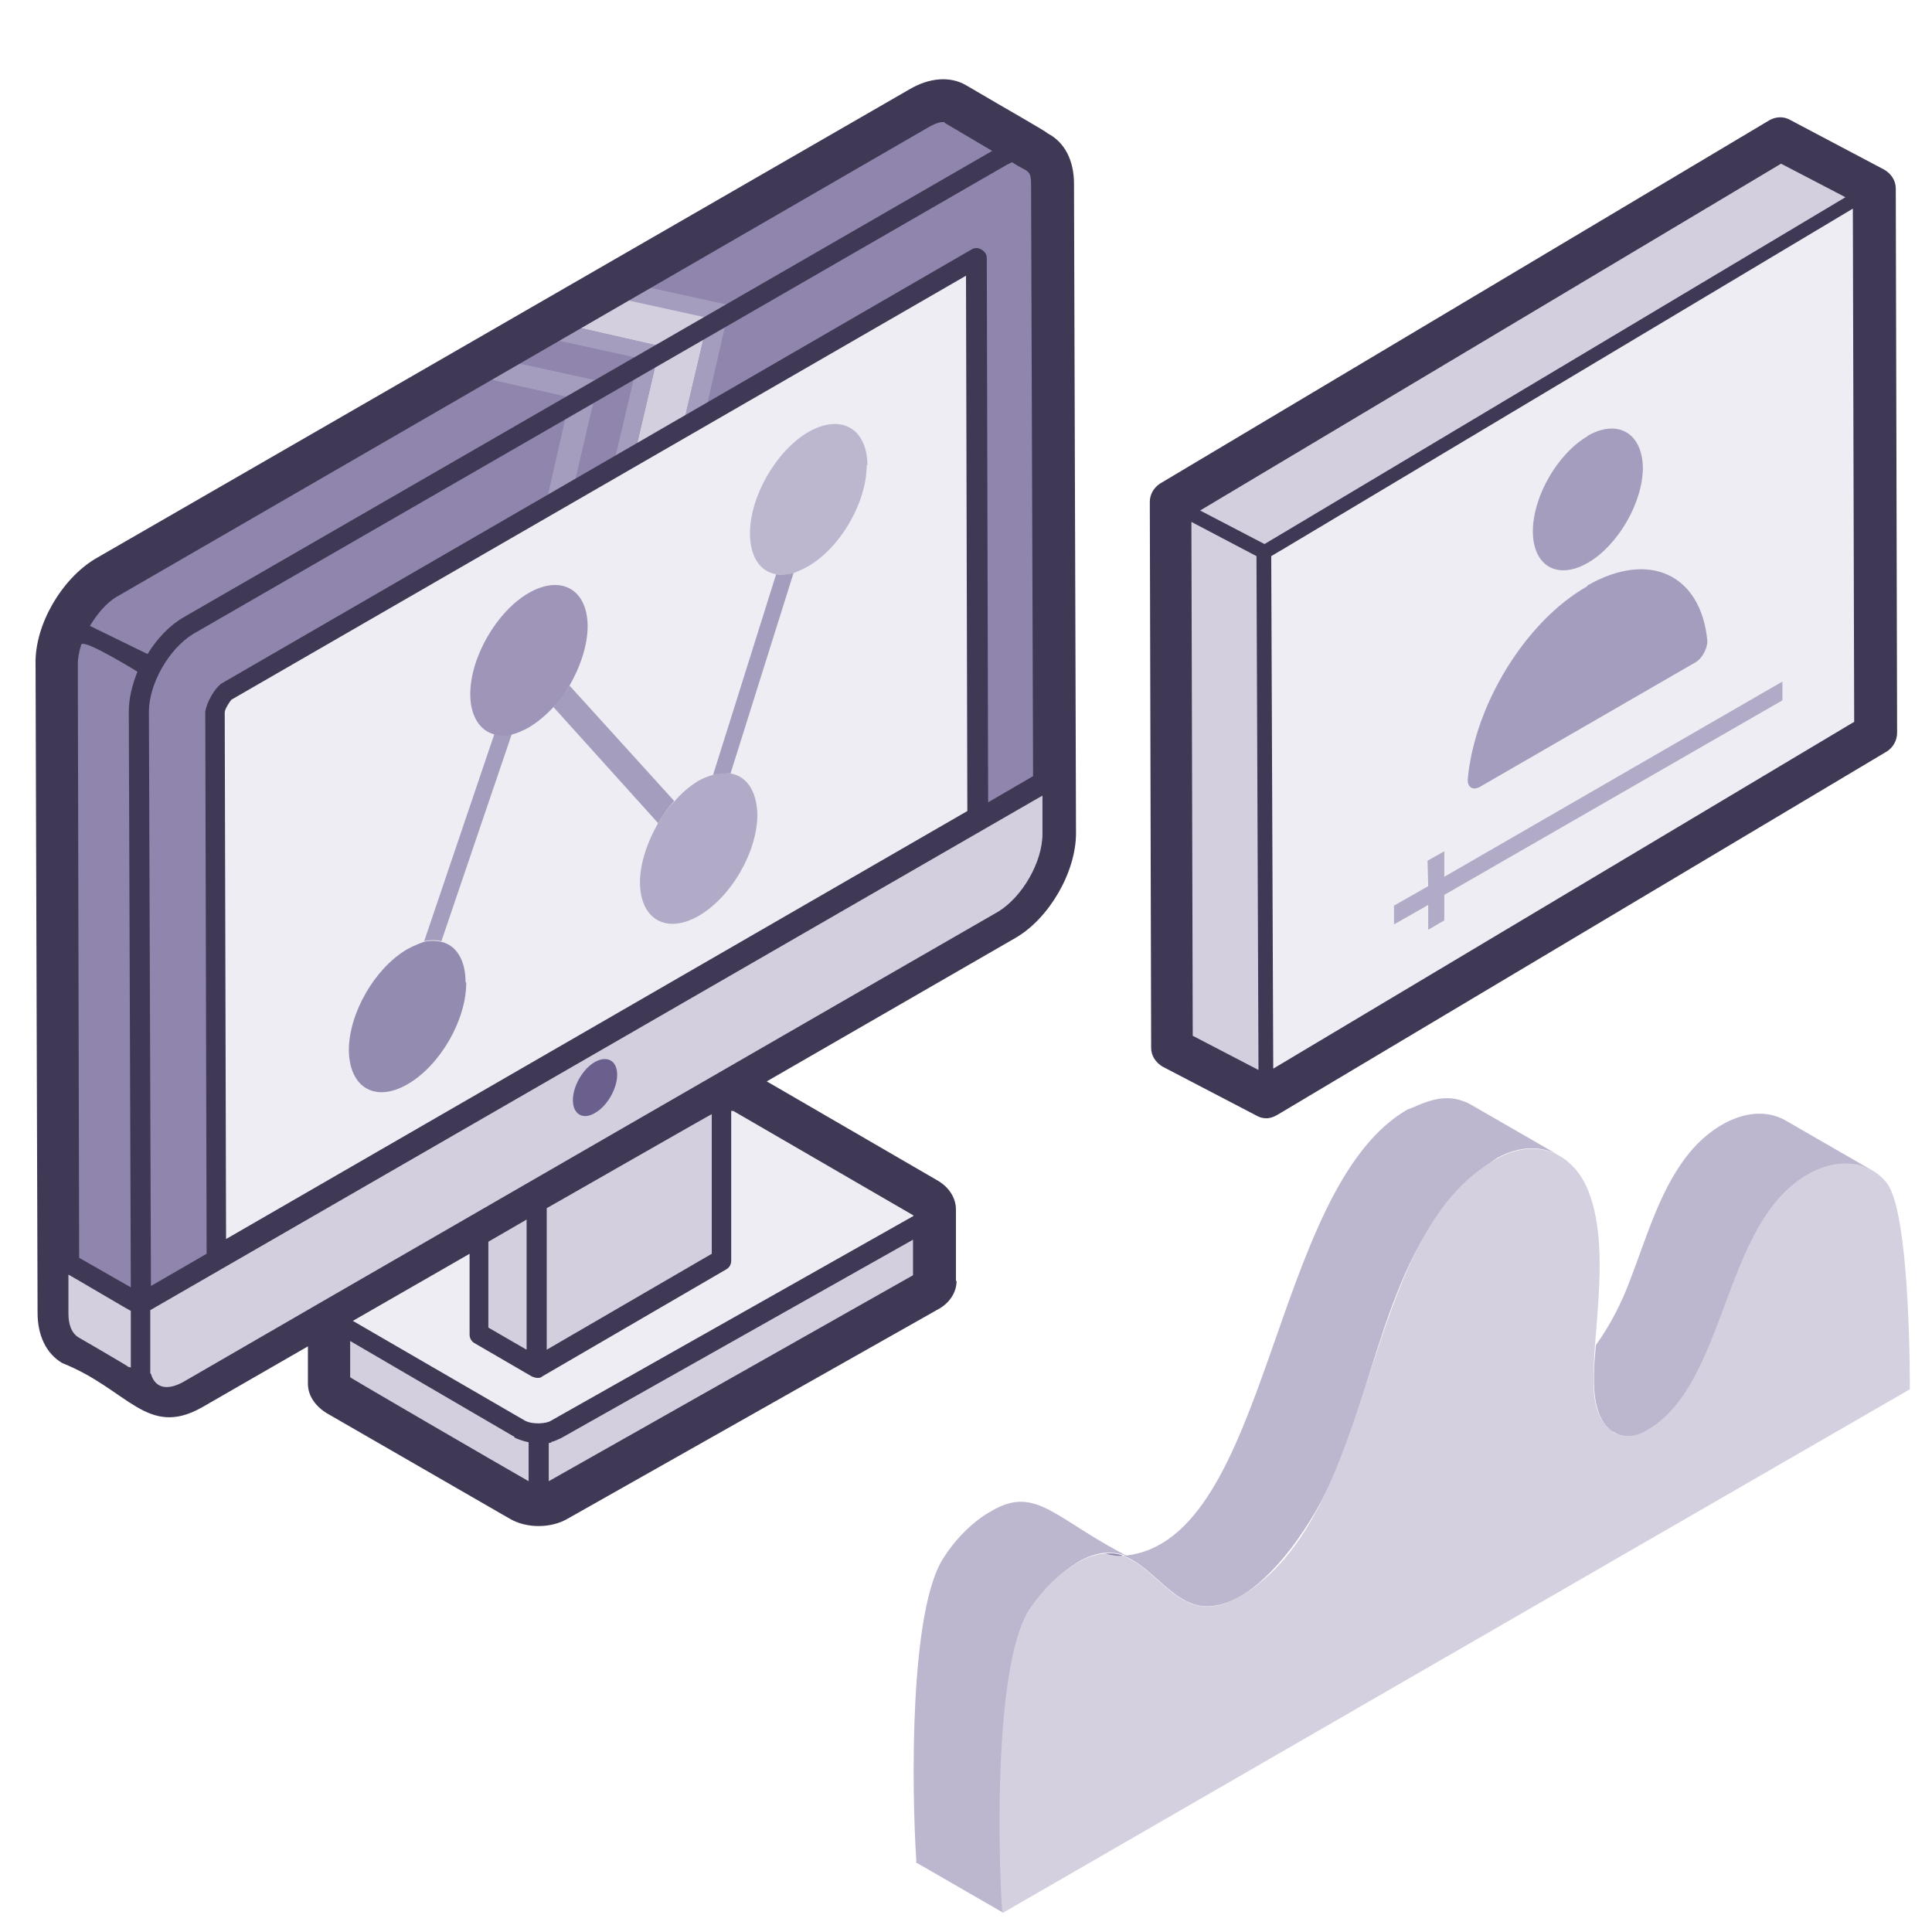
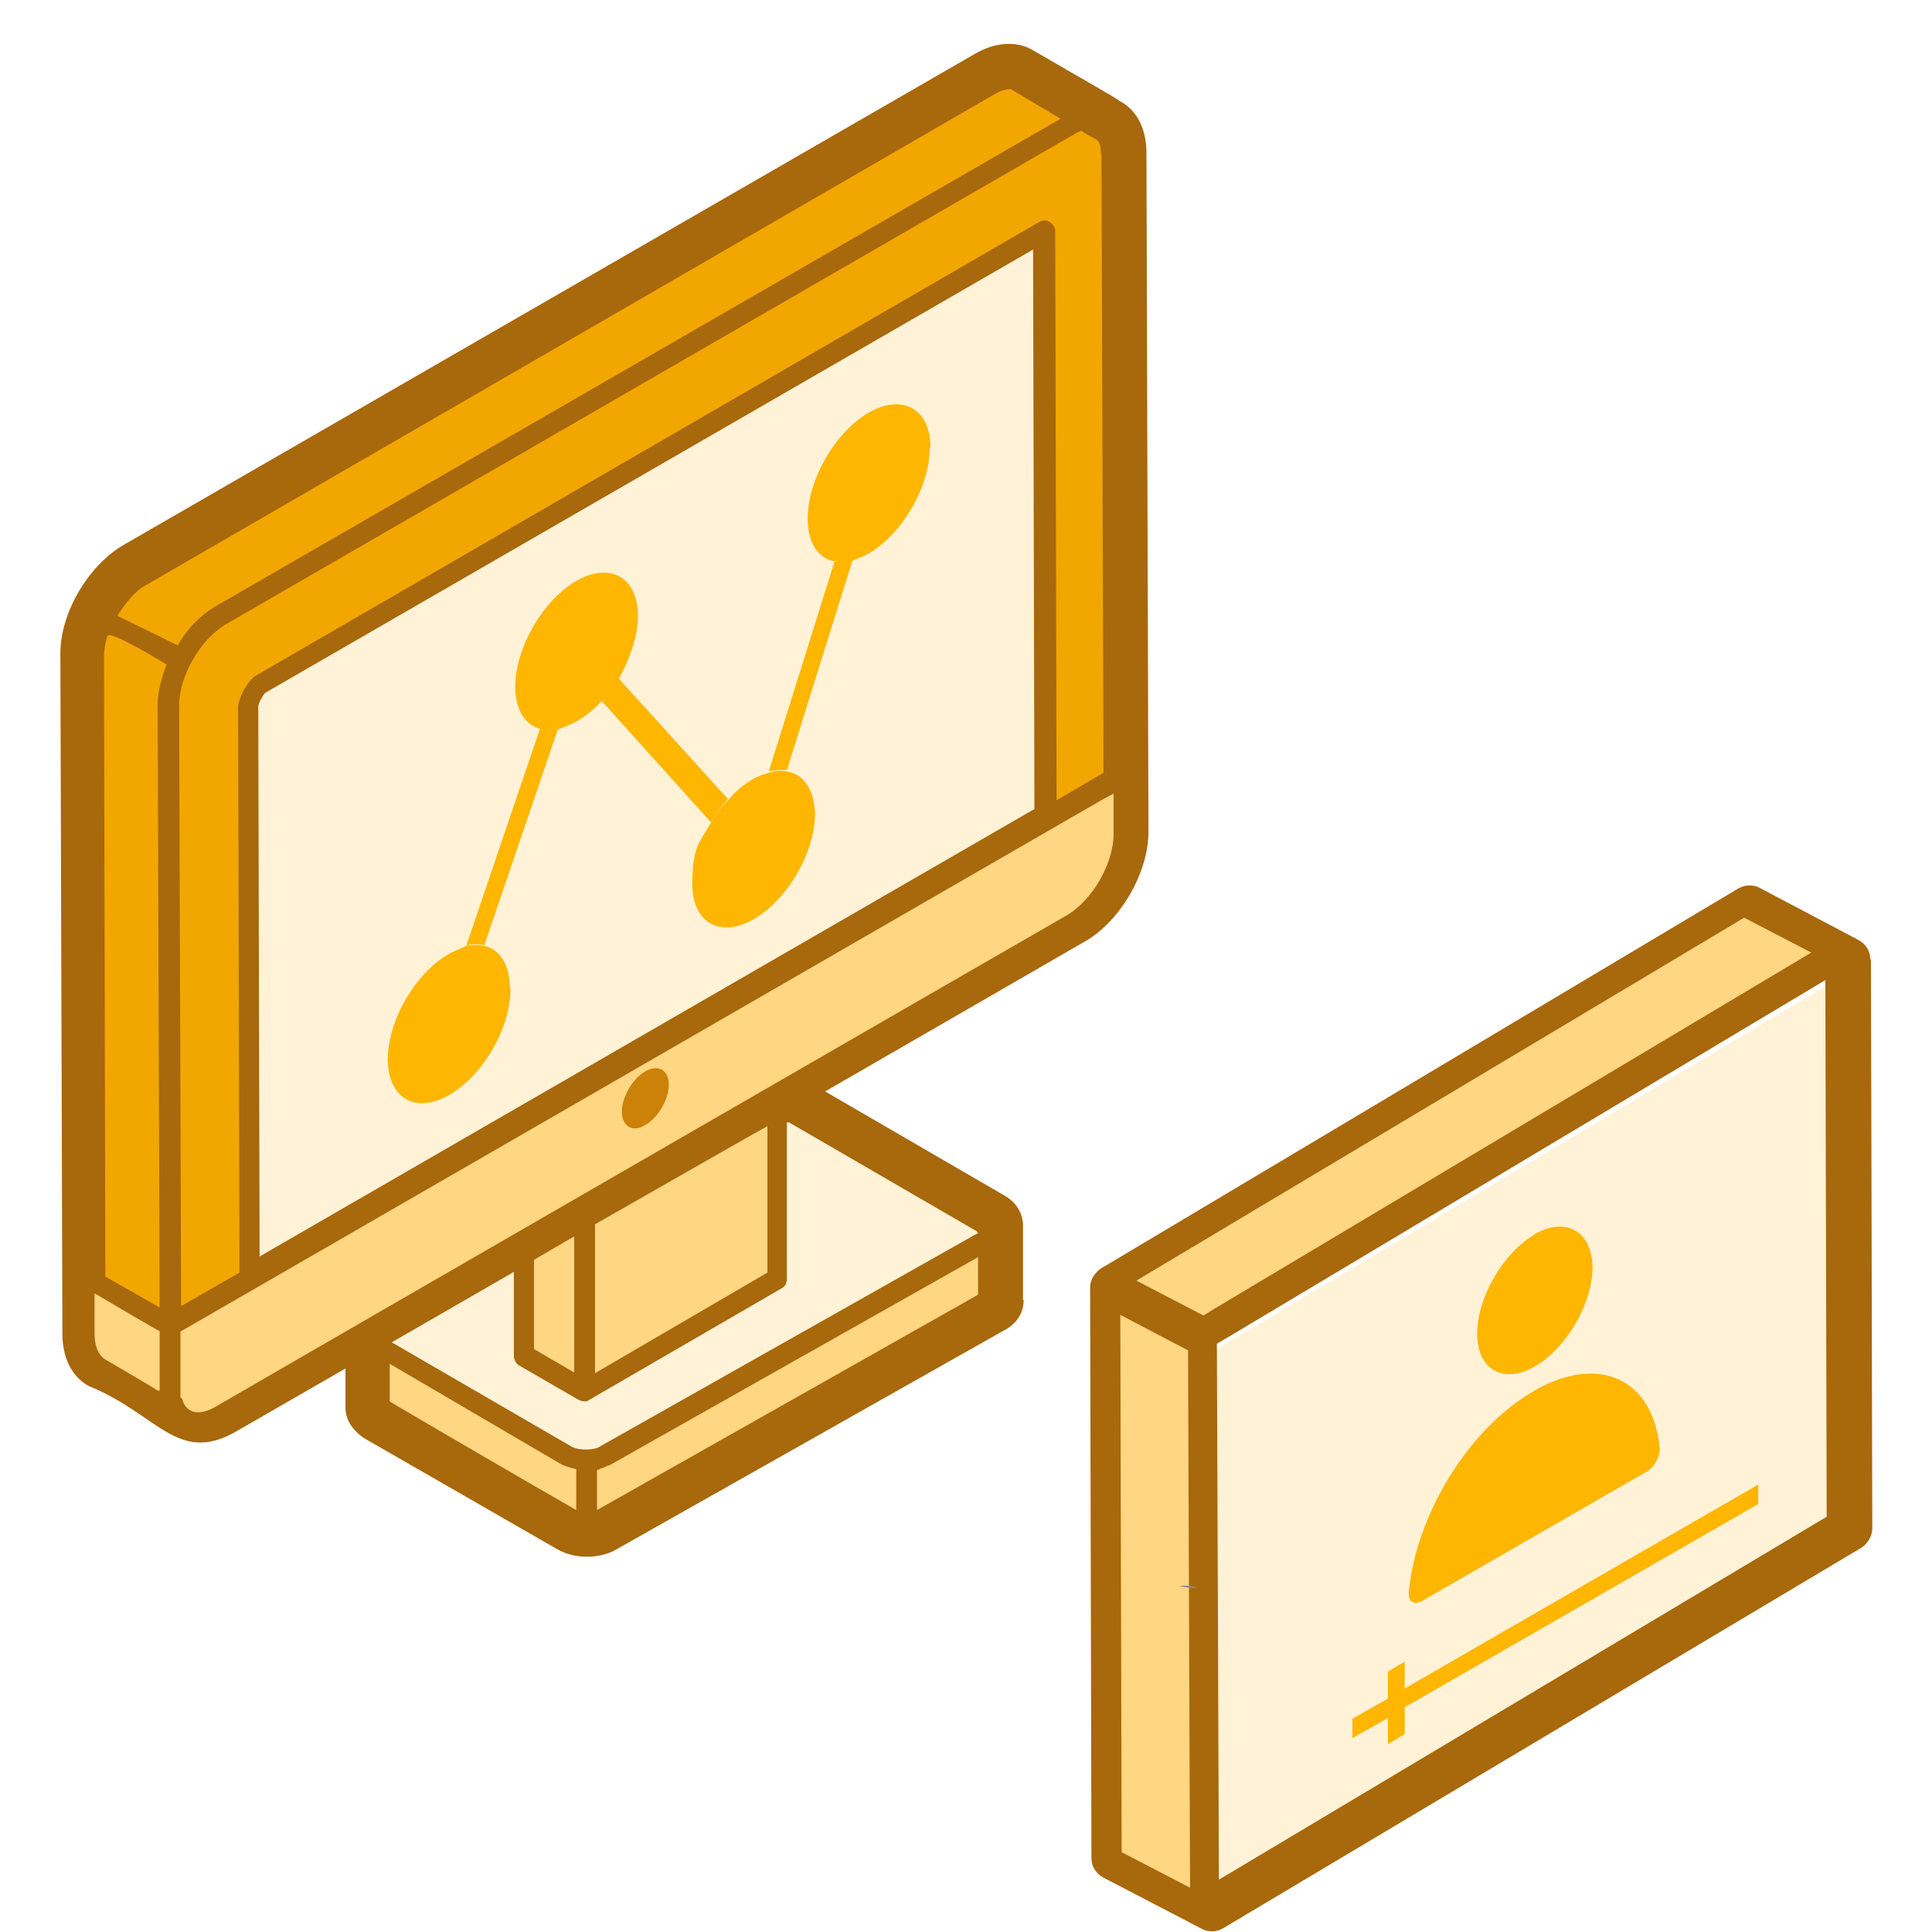
<svg xmlns="http://www.w3.org/2000/svg" viewBox="0 0 288 288">
-   <path d="m139.3 191c0 .5-.4 1.1-1.1 1.6l-55.3 31.2c-1.5.9-3.9.9-5.4 0l-27.4-15.9c-.7-.4-1.1-1-1.1-1.6v-10.7c0 .6.3 1.1 1.1 1.6l27.3 15.9c1.5.9 3.9.9 5.4 0l55.3-31.2c.8-.4 1.1-1 1.1-1.6v10.7z" fill="#d3cfdf" />
-   <path d="m50.2 194c-1.5.9-1.5 2.3 0 3.1l27.4 15.9c1.5.9 3.9.9 5.4 0l55.3-31.2c1.5-.9 1.5-2.3 0-3.1l-27.4-15.9c-1.5-.9-3.9-.9-5.4 0z" fill="#eeedf3" />
-   <g fill="#d3cfdf">
-     <path d="m107.6 162.9-.1 24.9-27.6 16 .1-24.9z" />
-     <path d="m80 178.9-.1 24.9-8.6-5 .1-24.8z" />
-     <path d="m107.6 162.9-27.6 16-8.6-4.9 27.5-16z" />
+   <path d="m149.1 193.9c0 .5-.4 1.2-1.2 1.7l-57.8 32.6c-1.6.9-4.1.9-5.6 0l-28.7-16.6c-.7-.4-1.2-1-1.2-1.7v-11.2c0 .6.3 1.2 1.2 1.7l28.5 16.6c1.6.9 4.1.9 5.6 0l57.8-32.6c.8-.4 1.2-1 1.2-1.7v11.2h.1z" fill="#ffd682" />
+   <path d="m56 197.1c-1.6.9-1.6 2.4 0 3.2l28.7 16.6c1.6.9 4.1.9 5.6 0l57.8-32.6c1.6-.9 1.6-2.4 0-3.2l-28.7-16.6c-1.6-.9-4.1-.9-5.6 0z" fill="#fff2d7" />
+   <g fill="#ffd682">
+     <path d="m116 164.5v26c-.1 0-29 16.7-29 16.7v-26c.1 0 29-16.7 29-16.7z" />
+     <path d="m87.1 181.3v26c-.1 0-9.1-5.2-9.1-5.2v-25.9c.1 0 9.1 5.1 9.1 5.1z" />
+     <path d="m116 164.5-28.9 16.7-9-5.1 28.8-16.7z" />
  </g>
-   <path d="m157.2 124.2c0 4.7-3.3 10.5-7.4 12.8l-121.4 70.1c-2.1 1.2-3.9 1.3-5.3.5l-2.2-1.3-10.1-5.8c-1.4-.8-2.2-2.5-2.2-4.8v-8.4s-.3-88.4-.3-88.4c0-4.7 3.3-10.4 7.4-12.8l121.4-70c2-1.2 3.9-1.3 5.3-.5l12.1 7.1h.1c1.4.7 2.2 2.4 2.2 4.8l.2 88.4v8.4z" fill="#8f85ad" />
-   <path d="m108.8 45.5-3.2 1.9-12.3-2.7 3.2-1.9z" fill="#a59dbe" />
-   <path d="m105.6 47.4-7.2 4.2-12.3-2.8 7.2-4.1z" fill="#d3cfdf" />
-   <path d="m98.4 51.6-3.2 1.8-12.3-2.7 3.2-1.9z" fill="#a59dbe" />
-   <path d="m89.3 56.8-4.1 2.5-12.4-2.8 4.2-2.4z" fill="#a59dbe" />
-   <path d="m105.6 47.4-3.7 15.7-7.2 4.2 3.7-15.8z" fill="#d3cfdf" />
-   <path d="m98.4 51.5-3.7 15.8-3.2 1.8 3.7-15.7z" fill="#a59dbe" />
-   <path d="m89.2 56.8-3.7 15.8-4.1 2.4 3.6-15.8z" fill="#a59dbe" />
-   <path d="m108.8 45.5-3.6 15.7-3.3 1.9 3.7-15.7z" fill="#a59dbe" />
-   <path d="m145.7 121.8-113.5 65.5-.2-81.3c0-.8 1.1-2.5 1.8-3l111.7-64.5.2 83.2z" fill="#eeedf3" />
-   <path d="m156.8 115.8v8.4c0 4.7-3.3 10.4-7.4 12.8l-121.3 70.1c-4.1 2.4-7.5.5-7.5-4.2v-8.4s136.2-78.6 136.2-78.6z" fill="#d3cfdf" />
-   <path d="m20.9 194.4v11.9l-10.1-5.8c-1.4-.8-2.2-2.5-2.2-4.8v-8.4s12.3 7.1 12.3 7.1z" fill="#d3cfdf" />
-   <path d="m92 160.2c0 2.1-1.5 4.7-3.3 5.7-1.8 1.1-3.3.2-3.3-1.9s1.5-4.7 3.3-5.7 3.3-.2 3.3 1.9z" fill="#6b5f8e" />
-   <path d="m188.7 163.7-14-7.3-.2-81.5 14 7.4z" fill="#d3cfdf" />
-   <path d="m188.5 82.3-14-7.4 90.9-54.2 14 7.4z" fill="#d3cfdf" />
-   <path d="m279.4 28.1.2 81.4-90.9 54.2-.2-81.4z" fill="#eeedf3" />
-   <path d="m236.6 65c4.5-2.6 8.2-.5 8.3 4.7 0 5.2-3.7 11.6-8.2 14.2s-8.2.5-8.2-4.7 3.7-11.6 8.2-14.2zm0 22.3c9.2-5.3 16.9-1.7 17.9 8.1.1 1.1-.7 2.7-1.7 3.3l-32.2 18.6c-1.1.6-1.9 0-1.8-1.2 1-10.9 8.5-23.4 17.8-28.7z" fill="#a59dbe" />
-   <path d="m215.3 126.9v3.8l50.4-29.1v2.8l-50.4 29v3.8l-2.4 1.4v-3.7l-5.1 2.9v-2.8l5.1-2.9-.1-3.8z" fill="#b2abc7" />
-   <path d="m142.5 191v-10.7c0-1.7-1-3.3-2.7-4.3l-25.5-14.8 37.1-21.4c5-2.9 9-9.8 9-15.6l-.3-96.8c0-3.5-1.4-6.2-3.9-7.5-.4-.4-5.4-3.2-12.2-7.2-2.4-1.4-5.5-1.1-8.4.6l-121.4 70c-5 3-9 9.8-8.9 15.6l.3 96.8c0 3.4 1.3 6.1 3.7 7.5 9.8 3.9 12.6 11.2 20.8 6.6l15.8-9.1v5.6c0 1 .4 2.8 2.7 4.3l27.4 15.8c2.6 1.5 6.2 1.4 8.6 0l55.2-31.2c1.7-.9 2.8-2.5 2.8-4.3zm-120.1 13.7c0-.4 0-10 0-9.4l131.6-75.9 1.4-.8v5.7c0 4.2-3 9.4-6.6 11.6-.4.2-116.2 67-121.3 70-2.2 1.3-4.3 1.3-5-1.1zm118.4-186.4 7.1 4.2-120.5 69.5c-2.1 1.2-4 3.2-5.4 5.5l-8.6-4.2s0 0 0 0c1.1-1.8 2.5-3.5 4.1-4.4l121.2-70.1c.8-.4 1.3-.6 1.8-.6h.3zm-121.4 185.5h-.2c0-.1-7.6-4.5-7.6-4.5-.9-.6-1.4-1.8-1.4-3.5v-5.8c.4.2 9.7 5.7 9.3 5.4 0 .7 0 9 0 8.5zm14.1-97.6c0-.5.8-1.7 1-1.9l109.5-63.2.2 79.8-110.5 63.8zm120.2-78.8.3 88.3-6.7 3.9-.2-81.1c0-.6-.3-1-.8-1.3s-1-.3-1.5 0l-111.8 64.7c-1 .7-2.2 2.8-2.4 4.2l.2 80.8-8.3 4.8-.3-85.6c0-4.2 3-9.4 6.6-11.6l121.4-70c.3-.1.5-.3.7-.3 2.2 1.5 2.8.9 2.8 3.3zm-133.2 72.7c-.8 2-1.3 4-1.3 6l.3 85.8-7.7-4.4-.2-88.5c0-.9.2-1.9.5-2.9s8.5 4.1 8.5 4.1zm115.6 90-54.3 30.7v-5.7c.2 0 .3 0 .5-.2.3 0 1-.4 1.3-.5l52.5-29.6v5.4zm0-8.8-54 30.5s0 0 0 0c-.6.4-2.6.6-3.8 0l-25.7-14.9 17.4-10v12c0 .5.2 1 .7 1.3l8.6 5c.3.1.5.2.8.2s.5 0 .7-.2l27.5-16c.5-.3.7-.8.7-1.3v-22.3h.3l26.9 15.6zm-63.3 3.8 5.7-3.3v19.4s-5.7-3.3-5.7-3.3v-12.9zm8.7-5c.4-.2 26.2-15 24.6-14v20.8s-24.6 14.3-24.6 14.3zm-4.8 34.2c.4.2 1.2.5 2.1.7v5.8c-3.7-2.1-27.1-15.7-26.6-15.5v-5.4s24.5 14.3 24.5 14.3zm205.9-186.2c0-1.2-.7-2.2-1.7-2.8l-14-7.4c-1-.6-2.2-.5-3.1 0l-90.9 54.2c-.9.6-1.5 1.6-1.5 2.7l.2 81.4c0 1.2.7 2.2 1.7 2.8l14 7.3c.5.3 1 .4 1.5.4s1.1-.2 1.6-.5l90.9-54.2c.9-.6 1.5-1.6 1.5-2.8l-.2-81.4zm-94.1 53-9.6-5 86.6-51.7 9.6 5c-118.6 70.8-77.7 46.4-86.6 51.7zm-10.7 73.3-.2-76.6 9.7 5.1.3 76.6zm11.7-71.5c8.9-5.3-32.1 19.2 86.7-51.8l.2 76.5-86.6 51.7z" fill="#403956" />
-   <path d="m120.5 79.7c2.6-1.5 4.6-5.1 4.6-8s-2.1-4.1-4.6-2.6c-2.6 1.5-4.6 5.1-4.6 8 0 1.6.6 2.6 1.5 3.1.7.3 1.6.3 2.6-.2.1 0 .3-.1.5-.2" fill="#796d9e" />
-   <path d="m121.1 72.5c.7 0 1 .8.7 1.8l-1.8 5.6c-1 .5-1.9.5-2.6.2l1.8-5.7c.2-.8.7-1.4 1.3-1.7.2-.1.4-.2.6-.2zm-17.2 50.7.7-2.3c1-.5 1.9-.5 2.7-.2l-1.8 5.7c-.2.7-.7 1.3-1.2 1.7-.5.3-1 .3-1.2 0l-2.5-2.7c.6-1.2 1.4-2.4 2.4-3.3l1 1.1z" fill="#796d9e" />
-   <path d="m112.9 121.4c0 5.6-3.9 12.3-8.7 15.1s-8.8.6-8.8-5c0-2.8 1.1-6 2.7-8.8.7-1.2 1.5-2.3 2.4-3.2 1.1-1.3 2.3-2.3 3.6-3.1.7-.4 1.5-.7 2.2-.9.9-.3 1.8-.4 2.6-.2 2.4.4 3.9 2.6 4 6.1z" fill="#b2abc7" />
-   <path d="m106.3 115.5 9.4-29.9c.8.1 1.7 0 2.6-.2l-9.4 29.9c-.8-.1-1.7 0-2.7.2zm-21.4-13.3 15.6 17.2c-.9 1-1.7 2.1-2.4 3.3l-15.6-17.3c.9-1 1.7-2.1 2.4-3.2z" fill="#a59dbe" />
-   <path d="m80 96.8 2.5 2.8c-.6 1.2-1.4 2.4-2.4 3.2l-1.1-1.2-.8 2.5c-1 .4-1.9.4-2.6 0l1.9-5.6c.2-.7.7-1.3 1.2-1.6h.1c.5-.3.9-.3 1.2 0z" fill="#796d9e" />
-   <path d="m63.2 140.4 10.5-31c.8.2 1.6.2 2.6 0l-10.5 30.9c-.8-.2-1.6-.2-2.6 0z" fill="#a59dbe" />
-   <path d="m60.8 156.8c2.6-1.5 4.6-5 4.6-8 0-1.5-.5-2.5-1.4-3-.7-.4-1.6-.4-2.6 0-.2 0-.4.2-.6.3-2.6 1.5-4.6 5.1-4.6 8s2.1 4.1 4.6 2.6" fill="#796d9e" />
-   <path d="m59.5 151.5 1.9-5.7c1-.4 1.9-.4 2.6 0l-1.9 5.6c-.3.7-.8 1.4-1.3 1.7-.2.1-.4.2-.6.2-.7 0-1-.8-.7-1.8z" fill="#796d9e" />
-   <path d="m129.2 69.3c0 5.6-3.9 12.3-8.7 15.1-.7.4-1.4.7-2.1 1-1 .3-1.8.3-2.7.2-2.4-.4-3.9-2.6-3.9-6.1 0-5.5 3.9-12.3 8.7-15.1 4.9-2.8 8.8-.5 8.8 5z" fill="#bcb6cf" />
-   <path d="m87.6 93.3c0 2.9-1.1 6.1-2.7 8.9-.7 1.2-1.5 2.3-2.4 3.2-1.1 1.2-2.3 2.2-3.6 3-.9.5-1.8.9-2.6 1.1-.9.2-1.8.2-2.5 0-2.2-.5-3.7-2.7-3.7-6 0-5.5 3.9-12.3 8.7-15.1 4.9-2.8 8.8-.5 8.8 5z" fill="#9e95b9" />
-   <path d="m69.5 146.5c0 5.6-3.9 12.3-8.7 15.1s-8.7.6-8.8-5c0-5.6 3.9-12.3 8.7-15.1.9-.5 1.7-.8 2.5-1.1.9-.2 1.8-.2 2.6 0 2.2.5 3.6 2.7 3.6 6z" fill="#948bb1" />
-   <path d="m237.9 209.1c.4 1.8 1.1 3.3 2.3 4.2.2.1.4.2.6.3.3.2.6.3.9.4.3 0 .6.1 1 .1s.6 0 .9 0c.7-.1 1.4-.4 2.1-.8 11.7-6.8 11.4-31.1 23.9-38.1 2.4-1.4 4.9-1.9 7-1.6.3 0 1.2.3 1.6.5.4.1.7.3 1.1.5l-13-7.5c-4.6-2.7-10.3 0-14 4.2-4.7 5.4-6.7 12.8-9.3 19.5-1.2 3.3-3 6.8-5.1 9.7-.3 3.1-.5 6.1 0 8.6zm-70.5 22.8c4.7 1.6 7.8 8.2 13.4 7.5 7.2-.8 14.4-11.5 17.5-18.3 7.7-16.8 8.6-37.6 24.9-48.5 3.5-1.9 6.8-1.8 9.3-.3l-13-7.5c-4.2-2.5-7.8 0-9.7.6-20.5 11.8-20.4 64.3-42.1 66.5-.1 0-.3 0-.4 0z" fill="#bcb6cf" />
-   <path d="m136.5 277.6 13 7.5c-.7-10.6-1.1-37.9 4.2-45.5 2-2.9 4.5-5.2 6.9-6.7 2.9-1.7 5.6-2 8.5-.4-11.9-5.9-14.5-11.3-21.4-7.2-2.5 1.4-5 3.8-6.9 6.7-5.3 7.6-4.9 34.9-4.2 45.5z" fill="#bcb6cf" />
-   <path d="m223.2 172.7c6.2-3.4 11.5-.5 13.6 4.9 3.8 9.7-.3 24.6 1 31.4.7 3.2 2.6 5.5 5.6 5 .7-.1 1.4-.4 2.1-.8 12-6.9 11.2-30.8 23.9-38.1 4.6-2.7 9.4-2 11.9 1.3 2.8 3.7 3.4 21 3.4 30.7l-135.3 78.1c-.7-10.6-1.1-37.9 4.2-45.5 2-2.9 4.5-5.3 6.9-6.7 11.3-6.5 12.8 11.6 24.3 5 21-12.1 17.6-54 38.4-65.3z" fill="#d4d0df" />
-   <path d="m164.8 231.6c.8.2 1.6.4 2.6.3-.8-.3-1.7-.4-2.6-.3z" fill="#8f85ad" />
+   <path d="m167.8 124.1c0 4.9-3.5 11-7.7 13.4l-126.9 73.3c-2.2 1.3-4.1 1.4-5.5.5l-2.3-1.4-10.6-6.1c-1.5-.8-2.3-2.6-2.3-5v-8.8l-.3-92.4c0-4.9 3.5-10.9 7.7-13.4l126.9-73.2c2.1-1.3 4.1-1.4 5.5-.5l12.7 7.4h.1c1.5.7 2.3 2.5 2.3 5l.2 92.4v8.8z" fill="#f2a600" />
+   <path d="m155.8 121.6-118.7 68.5-.2-85c0-.8 1.2-2.6 1.9-3.1l116.8-67.4z" fill="#fff2d7" />
+   <path d="m167.4 115.3v8.8c0 4.9-3.5 10.9-7.7 13.4l-126.8 73.3c-4.3 2.5-7.8.5-7.8-4.4v-8.8l142.4-82.2z" fill="#ffd682" />
+   <path d="m25.3 197.5v12.4l-10.6-6.1c-1.5-.8-2.3-2.6-2.3-5v-8.8l12.9 7.4z" fill="#ffd682" />
+   <path d="m99.7 161.7c0 2.2-1.6 4.9-3.5 6-1.9 1.2-3.5.2-3.5-2s1.6-4.9 3.5-6 3.5-.2 3.5 2z" fill="#cc8109" />
+   <path d="m179.6 285.2-14.6-7.6-.2-85.2 14.6 7.7z" fill="#ffd682" />
+   <path d="m179.4 200.1-14.6-7.7 95.1-56.7 14.6 7.7z" fill="#ffd682" />
+   <path d="m276.5 144.4.2 85.1-95.1 56.7-.2-85.1z" fill="#fff2d7" />
+   <path d="m228.7 184c4.7-2.7 8.6-.5 8.7 4.9 0 5.4-3.9 12.1-8.6 14.8s-8.6.5-8.6-4.9 3.9-12.1 8.6-14.8zm0 23.3c9.6-5.5 17.7-1.8 18.7 8.5.1 1.2-.7 2.8-1.8 3.5l-33.7 19.4c-1.2.6-2 0-1.9-1.3 1-11.4 8.9-24.5 18.6-30z" fill="#feb600" />
+   <path d="m209.4 247.7v4l52.7-30.4v2.9l-52.7 30.3v4l-2.5 1.5v-3.9l-5.3 3v-2.9l5.3-3v-4c-.1 0 2.5-1.5 2.5-1.5z" fill="#feb600" />
+   <path d="m152.5 193.9v-11.2c0-1.8-1-3.5-2.8-4.5l-26.7-15.5 38.8-22.4c5.2-3 9.4-10.2 9.4-16.3l-.3-101.2c0-3.7-1.5-6.5-4.1-7.8-.4-.4-5.6-3.3-12.8-7.5-2.5-1.5-5.8-1.2-8.8.6l-126.9 73.2c-5.2 3.1-9.4 10.2-9.3 16.3l.3 101.2c0 3.6 1.4 6.4 3.9 7.8 10.2 4.1 13.2 11.7 21.8 6.9l16.5-9.5v5.9c0 1 .4 2.9 2.8 4.5l28.7 16.5c2.7 1.6 6.5 1.5 9 0l57.7-32.6c1.8-.9 2.9-2.6 2.9-4.5h-.1zm-125.6 14.4c0-.4 0-10.5 0-9.8l137.6-79.4 1.5-.8v6c0 4.4-3.1 9.8-6.9 12.1-.4.2-121.5 70.1-126.8 73.2-2.3 1.4-4.5 1.4-5.2-1.2h-.1zm123.8-195 7.4 4.4-126 72.7c-2.2 1.3-4.2 3.3-5.6 5.8l-9-4.4c1.2-1.9 2.6-3.7 4.3-4.6l126.7-73.3c.8-.4 1.4-.6 1.9-.6zm-127 194h-.2c0-.1-7.9-4.7-7.9-4.7-.9-.6-1.5-1.9-1.5-3.7v-6.1c.4.2 10.1 6 9.7 5.6 0 .7 0 9.4 0 8.9zm14.8-102c0-.5.8-1.8 1-2l114.5-66.1.2 83.4-115.5 66.7-.2-82.1zm125.7-82.4.3 92.3-7 4.1-.2-84.8c0-.6-.3-1-.8-1.4-.5-.3-1-.3-1.6 0l-116.9 67.7c-1 .7-2.3 2.9-2.5 4.4l.2 84.5-8.7 5-.3-89.5c0-4.4 3.1-9.8 6.9-12.1l126.9-73.3c.3-.1.5-.3.7-.3 2.3 1.6 2.9.9 2.9 3.5zm-139.3 76c-.8 2.1-1.4 4.2-1.4 6.3l.3 89.7-8.1-4.6-.2-92.5c0-.9.2-2 .5-3s8.9 4.3 8.9 4.3h-.1zm120.9 94.1-56.8 32.1v-6c.2 0 .3 0 .5-.2.3 0 1-.4 1.4-.5l54.9-31zm0-9.2-56.5 31.9c-.6.4-2.7.6-4 0l-26.9-15.6 18.2-10.5v12.5c0 .5.2 1 .7 1.4l9 5.2c.3.1.5.2.8.2s.5 0 .7-.2l28.8-16.7c.5-.3.7-.8.7-1.4v-23.3h.3l28.1 16.3h-.1zm-66.2 4 6-3.5v20.3l-6-3.5v-13.5zm9.1-5.3c.4-.2 27.4-15.7 25.7-14.6v21.8l-25.7 15v-22.1zm-5 35.8c.4.2 1.3.5 2.2.7v6.1c-3.9-2.2-28.3-16.4-27.8-16.2v-5.6zm195.1-75.3c0-1.3-.7-2.3-1.8-2.9l-14.6-7.7c-1-.6-2.3-.5-3.2 0l-95.1 56.7c-.9.6-1.6 1.7-1.6 2.8l.2 85.1c0 1.3.7 2.3 1.8 2.9l14.6 7.6c.5.3 1 .4 1.6.4s1.2-.2 1.7-.5l95.1-56.7c.9-.6 1.6-1.7 1.6-2.9l-.2-85.1v.3zm-99.4 53.1-10-5.2 90.6-54.1 10 5.2c-124 74-81.3 48.5-90.6 54.1zm-12.2 80-.2-80.1 10.1 5.3.3 80.1zm14.2-75.8c9.3-5.5-33.6 20.1 90.7-54.2l.2 80-90.6 54.1z" fill="#a8680c" />
+   <path d="m129.5 77.5c2.7-1.6 4.8-5.3 4.8-8.4s-2.2-4.3-4.8-2.7c-2.7 1.6-4.8 5.3-4.8 8.4s.6 2.7 1.6 3.2c.7.3 1.7.3 2.7-.2.1 0 .3-.1.5-.2" fill="#796d9e" />
+   <path d="m130.1 70c.7 0 1 .8.7 1.9l-1.9 5.9c-1 .5-2 .5-2.7.2l1.9-6c.2-.8.7-1.5 1.4-1.8.2-.1.4-.2.6-.2zm-18 53 .7-2.4c1-.5 2-.5 2.8-.2l-1.9 6c-.2.7-.7 1.4-1.3 1.8-.5.3-1 .3-1.3 0l-2.6-2.8c.6-1.3 1.5-2.5 2.5-3.5l1 1.2h-.1z" fill="#796d9e" />
+   <path d="m121.5 121.2c0 5.9-4.1 12.9-9.1 15.8s-9.2.6-9.2-5.2 1.2-6.3 2.8-9.2c.7-1.3 1.6-2.4 2.5-3.3 1.2-1.4 2.4-2.4 3.8-3.2.7-.4 1.6-.7 2.3-.9.9-.3 1.9-.4 2.7-.2 2.5.4 4.1 2.7 4.2 6.4z" fill="#feb600" />
+   <path d="m114.6 115 9.8-31.3c.8.1 1.8 0 2.7-.2l-9.8 31.3c-.8-.1-1.8 0-2.8.2zm-22.4-13.9 16.3 18c-.9 1-1.8 2.2-2.5 3.5l-16.3-18.1c.9-1 1.8-2.2 2.5-3.3z" fill="#feb600" />
+   <path d="m87.1 95.4 2.6 2.9c-.6 1.3-1.5 2.5-2.5 3.3l-1.2-1.3-.8 2.6c-1 .4-2 .4-2.7 0l2-5.9c.2-.7.7-1.4 1.3-1.7h.1c.5-.3.9-.3 1.3 0z" fill="#796d9e" />
+   <path d="m69.5 141 11-32.4c.8.2 1.7.2 2.7 0l-11 32.3c-.8-.2-1.7-.2-2.7 0z" fill="#feb600" />
+   <path d="m67 158.2c2.7-1.6 4.8-5.2 4.8-8.4s-.5-2.6-1.5-3.1c-.7-.4-1.7-.4-2.7 0-.2 0-.4.2-.6.3-2.7 1.6-4.8 5.3-4.8 8.4s2.2 4.3 4.8 2.7" fill="#796d9e" />
+   <path d="m65.7 152.6 2-6c1-.4 2-.4 2.7 0l-2 5.9c-.3.7-.8 1.5-1.4 1.8-.2.1-.4.2-.6.2-.7 0-1-.8-.7-1.9z" fill="#796d9e" />
+   <path d="m138.6 66.7c0 5.9-4.1 12.9-9.1 15.8-.7.4-1.5.7-2.2 1-1 .3-1.9.3-2.8.2-2.5-.4-4.1-2.7-4.1-6.4 0-5.8 4.1-12.9 9.1-15.8 5.1-2.9 9.2-.5 9.2 5.2z" fill="#feb600" />
+   <path d="m95.1 91.8c0 3-1.2 6.4-2.8 9.3-.7 1.3-1.6 2.4-2.5 3.3-1.2 1.3-2.4 2.3-3.8 3.1-.9.5-1.9.9-2.7 1.2-.9.2-1.9.2-2.6 0-2.3-.5-3.9-2.8-3.9-6.3 0-5.8 4.1-12.9 9.1-15.8 5.1-2.9 9.2-.5 9.2 5.2z" fill="#feb600" />
+   <path d="m76.1 147.4c0 5.9-4.1 12.9-9.1 15.8s-9.1.6-9.2-5.2c0-5.9 4.1-12.9 9.1-15.8.9-.5 1.8-.8 2.6-1.2.9-.2 1.9-.2 2.7 0 2.3.5 3.8 2.8 3.8 6.3h.1z" fill="#feb600" />
+   <path d="m175.8 236.4c.8.2 1.7.4 2.7.3-.8-.3-1.8-.4-2.7-.3z" fill="#8f85ad" />
</svg>
